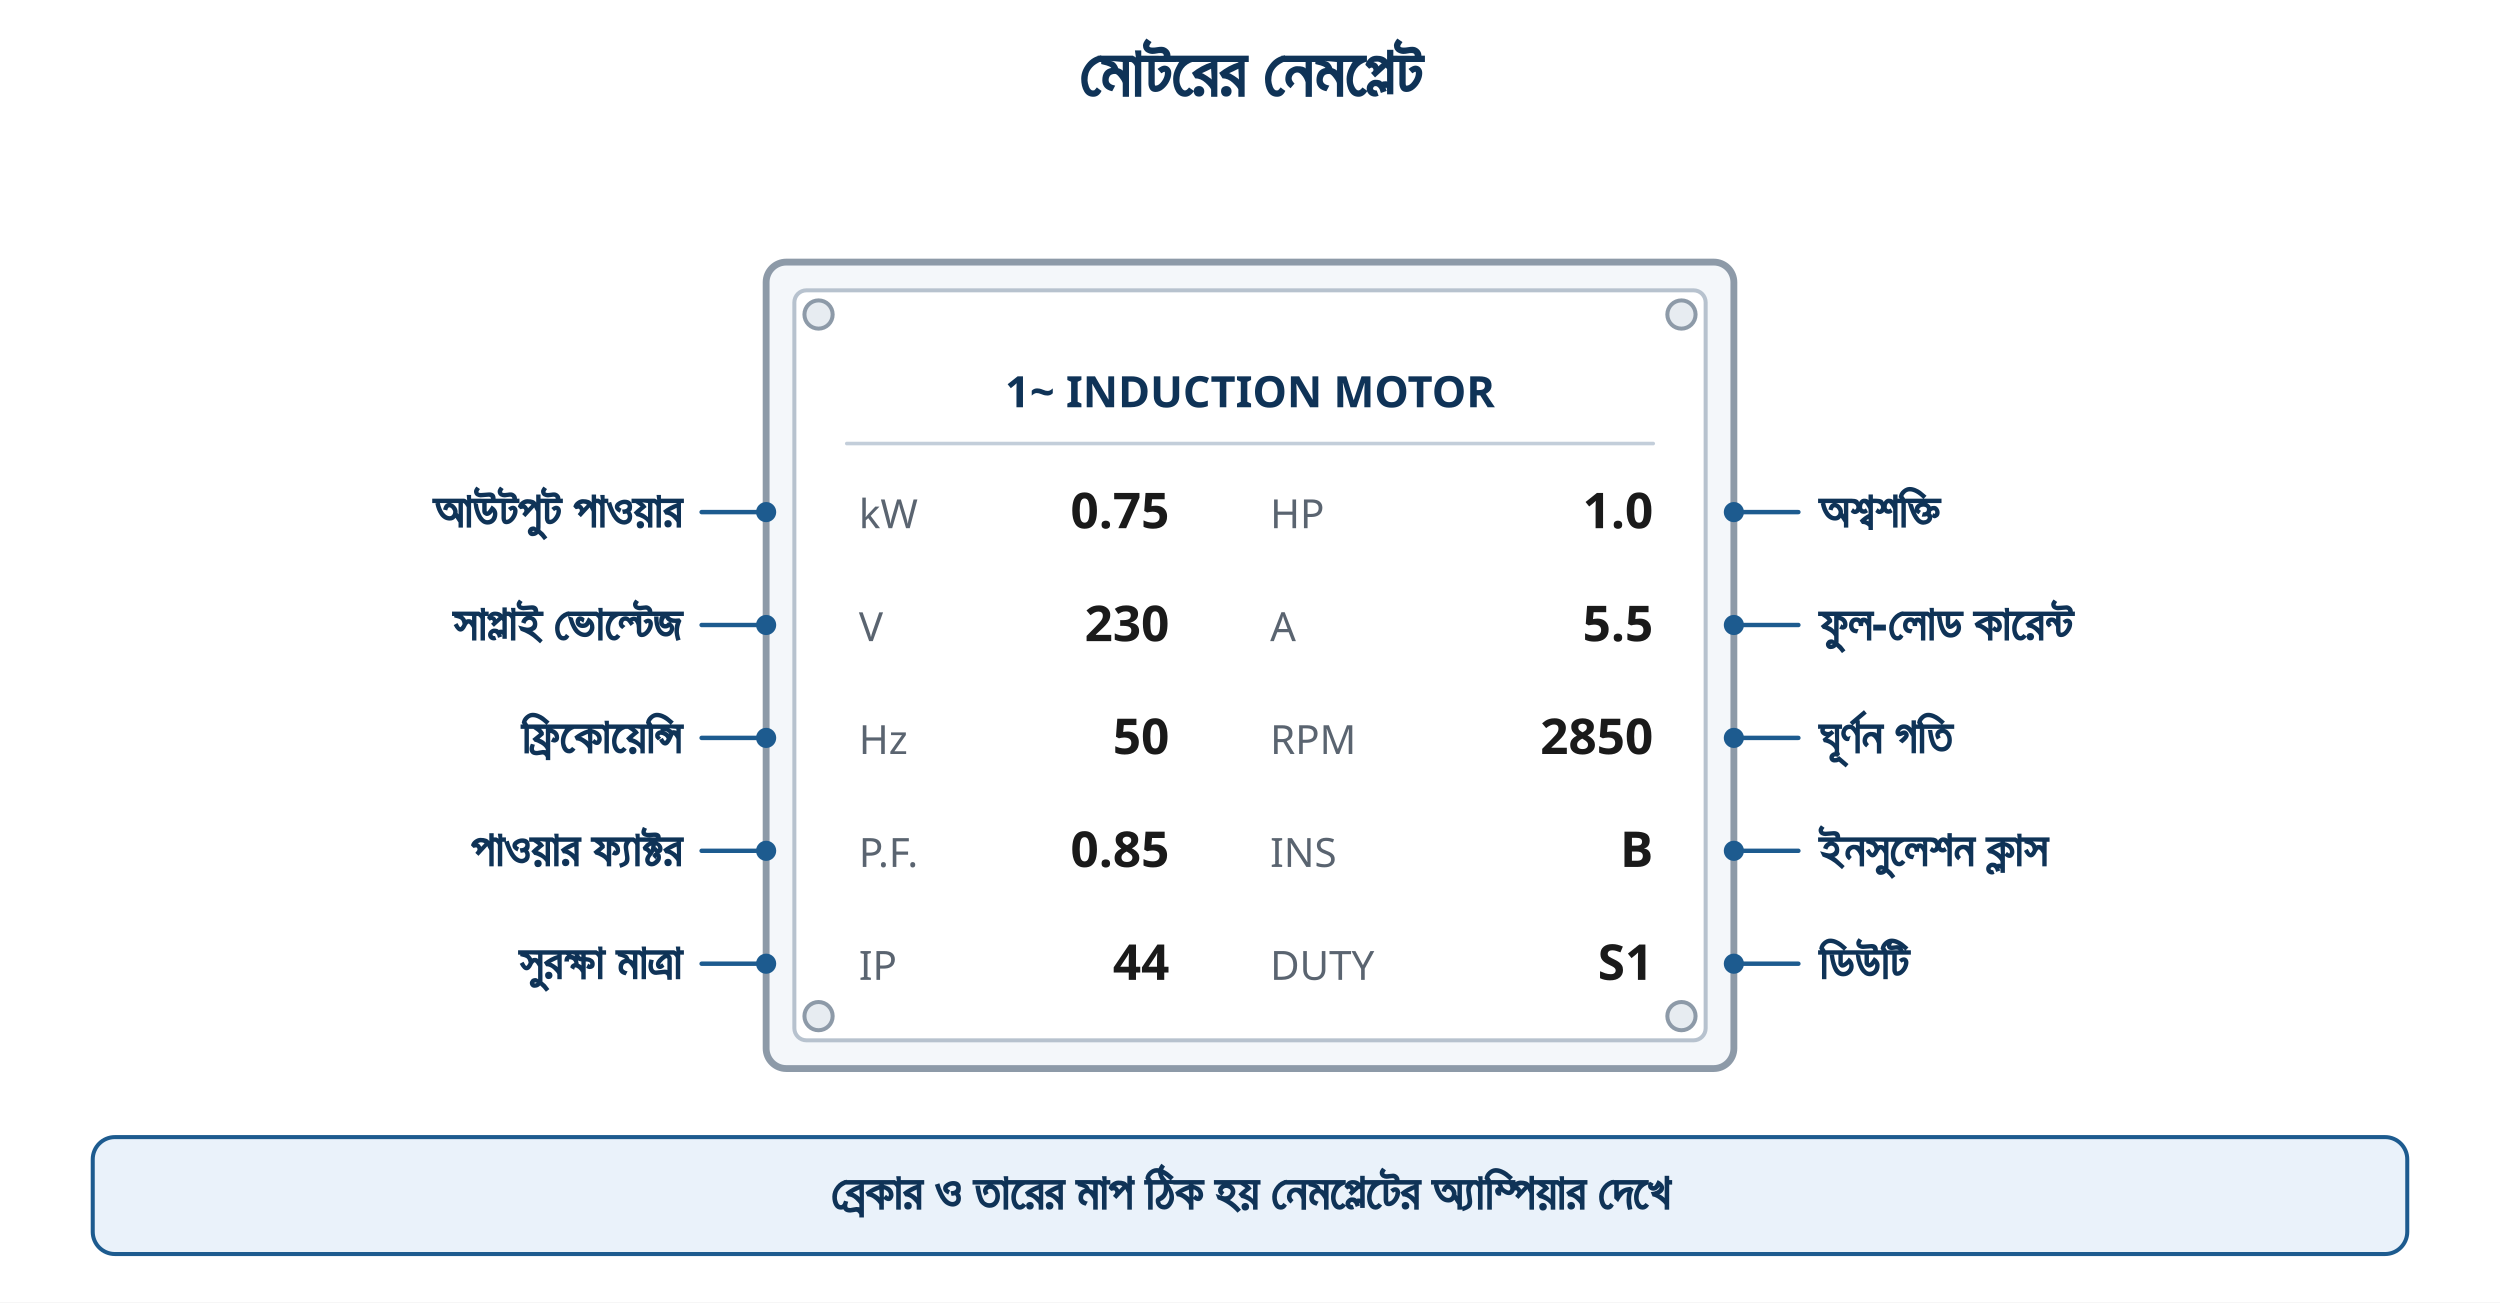
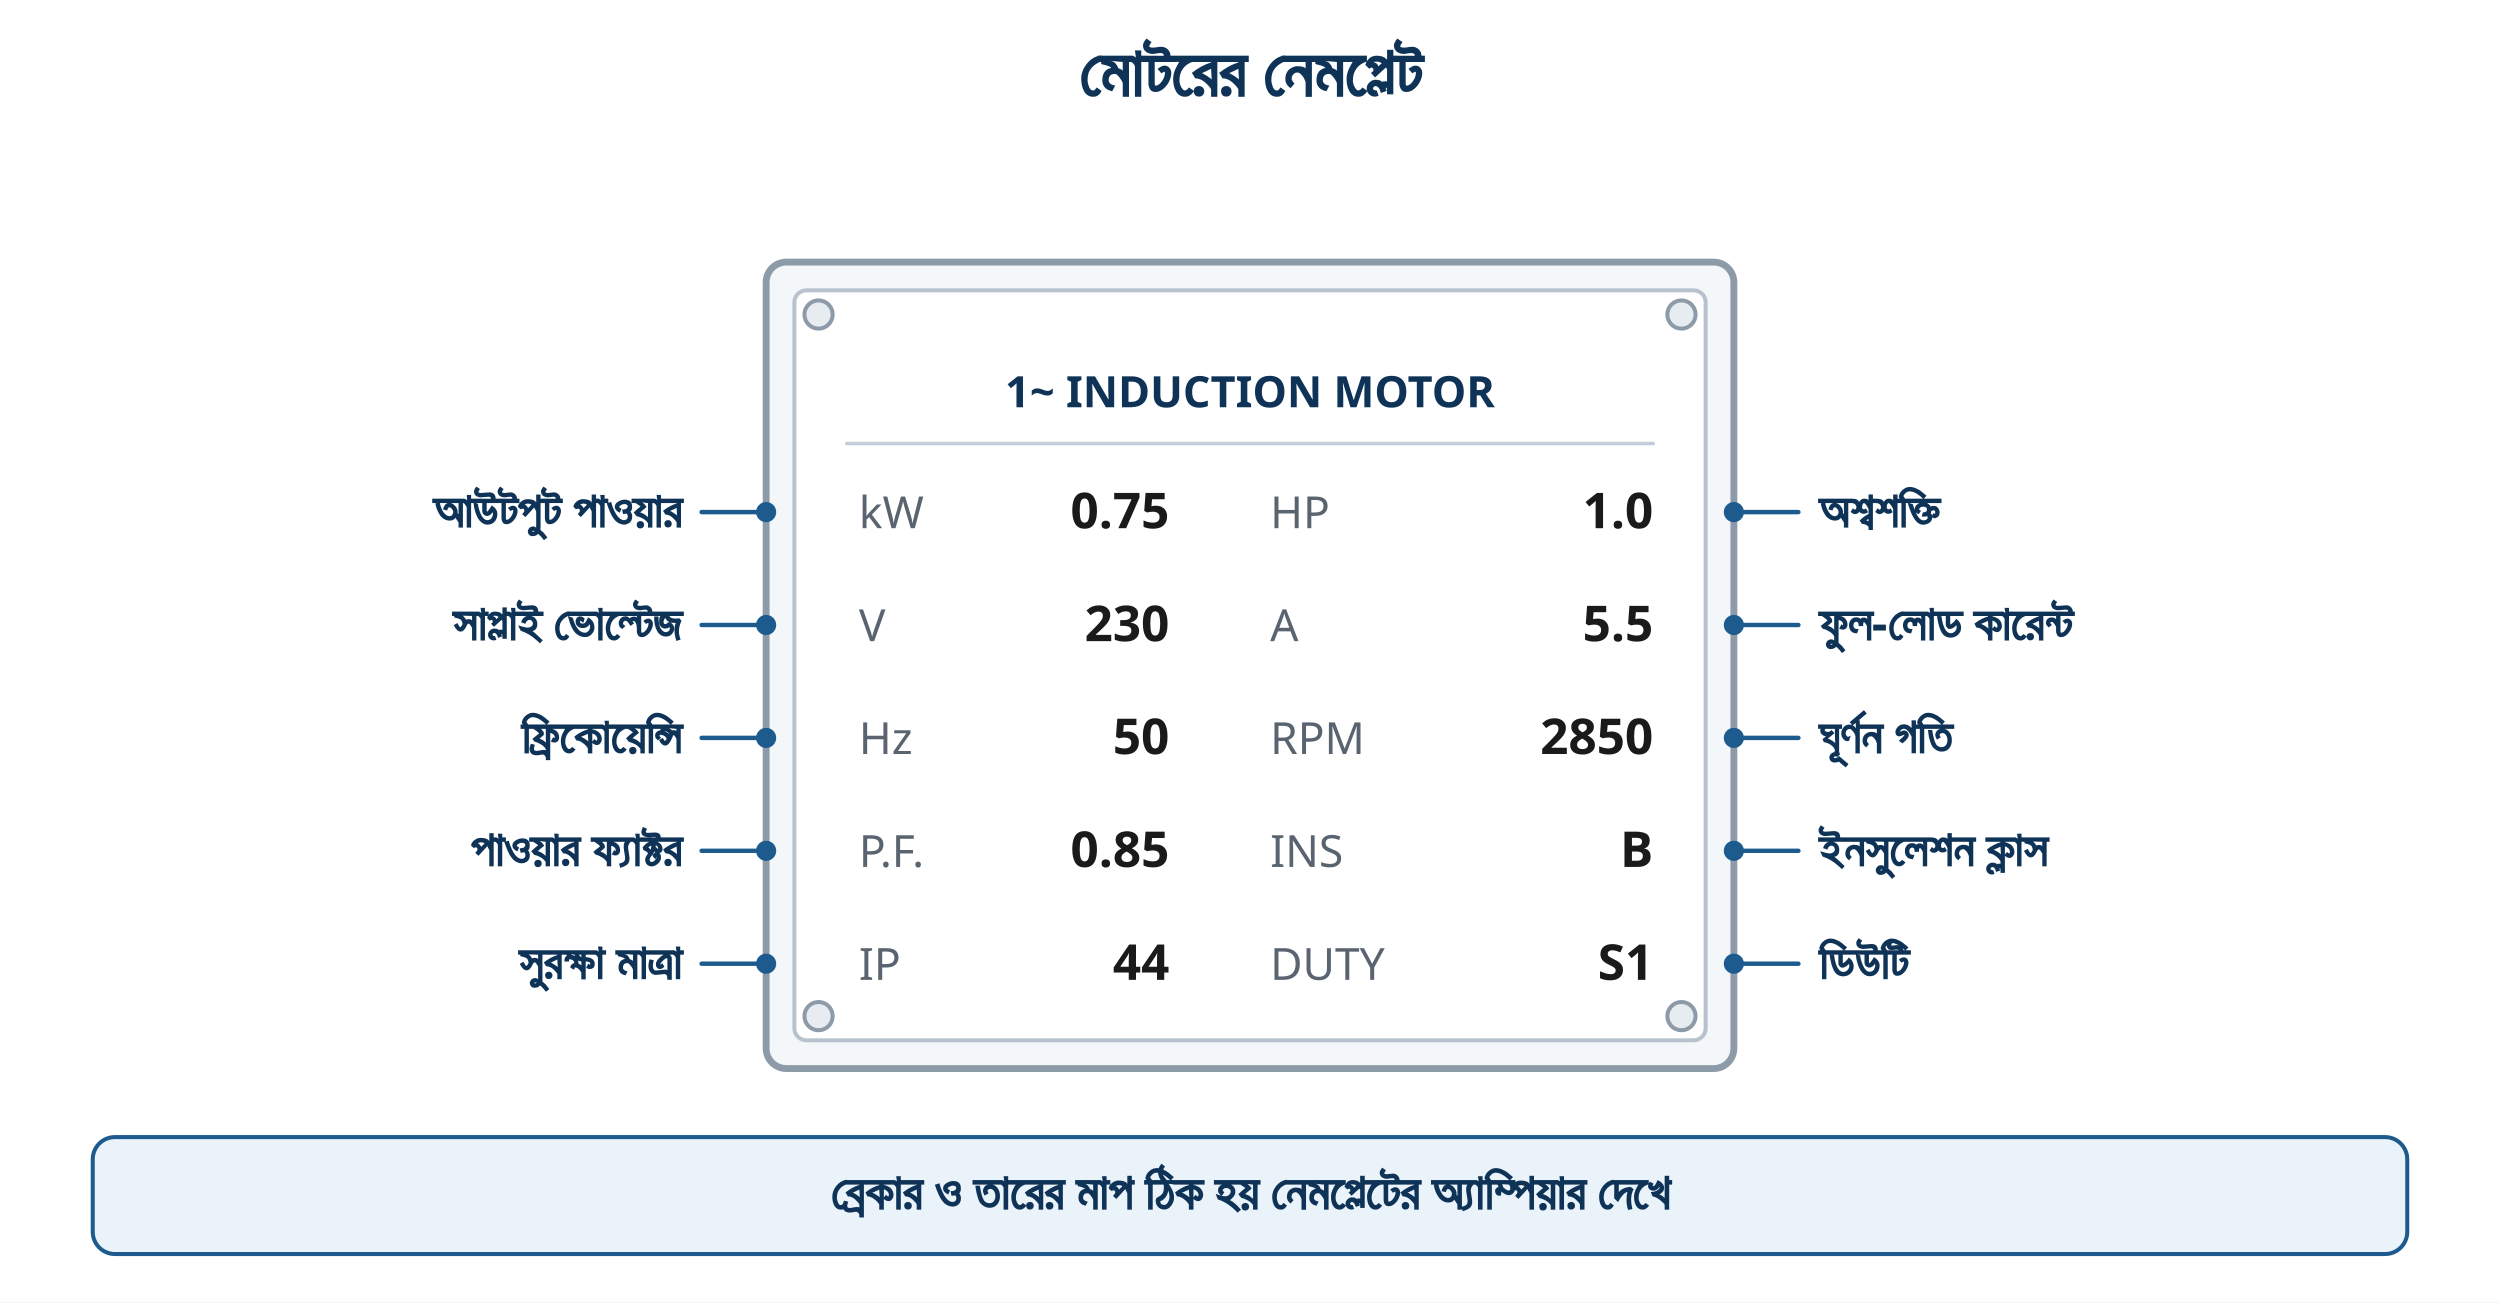
<svg xmlns="http://www.w3.org/2000/svg" width="1240" height="646" viewBox="0 0 1240 646">
  <rect width="1240" height="646" fill="#FFFFFF" />
  <text x="620.0" y="48.0" font-family="Kalpurush" font-size="34" font-weight="700" fill="#0F3357" text-anchor="middle">মোটরের নেমপ্লেট</text>
  <rect x="380.0" y="130.0" width="480.0" height="400.0" rx="10" fill="#F4F7FA" stroke="#8D9AA8" stroke-width="3.4" />
  <rect x="394.0" y="144.0" width="452.0" height="372.0" rx="6" fill="#FFFFFF" stroke="#B7C2CE" stroke-width="2" />
  <circle cx="406.0" cy="156.0" r="7.0" fill="#E7ECF1" stroke="#8D9AA8" stroke-width="2" />
  <circle cx="834.0" cy="156.0" r="7.0" fill="#E7ECF1" stroke="#8D9AA8" stroke-width="2" />
  <circle cx="406.0" cy="504.0" r="7.0" fill="#E7ECF1" stroke="#8D9AA8" stroke-width="2" />
  <circle cx="834.0" cy="504.0" r="7.0" fill="#E7ECF1" stroke="#8D9AA8" stroke-width="2" />
  <text x="620.0" y="202.0" font-family="Kalpurush" font-size="21.5" font-weight="700" fill="#0F3357" text-anchor="middle">1~ INDUCTION MOTOR</text>
  <line x1="420.0" y1="220.0" x2="820.0" y2="220.0" stroke="#C3CEDA" stroke-width="1.8" stroke-linecap="round" />
-   <text x="426.0" y="262.0" font-family="Kalpurush" font-size="20" font-weight="400" fill="#5A6470" text-anchor="start">kW</text>
+   <text x="426.0" y="262.0" font-family="Kalpurush" font-size="22" font-weight="400" fill="#5A6470" text-anchor="start">kW</text>
  <text x="580.0" y="262.0" font-family="Kalpurush" font-size="24.5" font-weight="700" fill="#1A1A1A" text-anchor="end">0.75</text>
-   <text x="630.0" y="262.0" font-family="Kalpurush" font-size="20" font-weight="400" fill="#5A6470" text-anchor="start">HP</text>
+   <text x="630.0" y="262.0" font-family="Kalpurush" font-size="22" font-weight="400" fill="#5A6470" text-anchor="start">HP</text>
  <text x="820.0" y="262.0" font-family="Kalpurush" font-size="24.5" font-weight="700" fill="#1A1A1A" text-anchor="end">1.0</text>
-   <text x="426.0" y="318.0" font-family="Kalpurush" font-size="20" font-weight="400" fill="#5A6470" text-anchor="start">V</text>
+   <text x="426.0" y="318.0" font-family="Kalpurush" font-size="22" font-weight="400" fill="#5A6470" text-anchor="start">V</text>
  <text x="580.0" y="318.0" font-family="Kalpurush" font-size="24.5" font-weight="700" fill="#1A1A1A" text-anchor="end">230</text>
-   <text x="630.0" y="318.0" font-family="Kalpurush" font-size="20" font-weight="400" fill="#5A6470" text-anchor="start">A</text>
+   <text x="630.0" y="318.0" font-family="Kalpurush" font-size="22" font-weight="400" fill="#5A6470" text-anchor="start">A</text>
  <text x="820.0" y="318.0" font-family="Kalpurush" font-size="24.5" font-weight="700" fill="#1A1A1A" text-anchor="end">5.5</text>
-   <text x="426.0" y="374.0" font-family="Kalpurush" font-size="20" font-weight="400" fill="#5A6470" text-anchor="start">Hz</text>
+   <text x="426.0" y="374.0" font-family="Kalpurush" font-size="22" font-weight="400" fill="#5A6470" text-anchor="start">Hz</text>
  <text x="580.0" y="374.0" font-family="Kalpurush" font-size="24.5" font-weight="700" fill="#1A1A1A" text-anchor="end">50</text>
-   <text x="630.0" y="374.0" font-family="Kalpurush" font-size="20" font-weight="400" fill="#5A6470" text-anchor="start">RPM</text>
+   <text x="630.0" y="374.0" font-family="Kalpurush" font-size="22" font-weight="400" fill="#5A6470" text-anchor="start">RPM</text>
  <text x="820.0" y="374.0" font-family="Kalpurush" font-size="24.5" font-weight="700" fill="#1A1A1A" text-anchor="end">2850</text>
-   <text x="426.0" y="430.0" font-family="Kalpurush" font-size="20" font-weight="400" fill="#5A6470" text-anchor="start">P.F.</text>
+   <text x="426.0" y="430.0" font-family="Kalpurush" font-size="22" font-weight="400" fill="#5A6470" text-anchor="start">P.F.</text>
  <text x="580.0" y="430.0" font-family="Kalpurush" font-size="24.5" font-weight="700" fill="#1A1A1A" text-anchor="end">0.85</text>
-   <text x="630.0" y="430.0" font-family="Kalpurush" font-size="20" font-weight="400" fill="#5A6470" text-anchor="start">INS</text>
+   <text x="630.0" y="430.0" font-family="Kalpurush" font-size="22" font-weight="400" fill="#5A6470" text-anchor="start">INS</text>
  <text x="820.0" y="430.0" font-family="Kalpurush" font-size="24.5" font-weight="700" fill="#1A1A1A" text-anchor="end">B</text>
-   <text x="426.0" y="486.0" font-family="Kalpurush" font-size="20" font-weight="400" fill="#5A6470" text-anchor="start">IP</text>
+   <text x="426.0" y="486.0" font-family="Kalpurush" font-size="22" font-weight="400" fill="#5A6470" text-anchor="start">IP</text>
  <text x="580.0" y="486.0" font-family="Kalpurush" font-size="24.5" font-weight="700" fill="#1A1A1A" text-anchor="end">44</text>
-   <text x="630.0" y="486.0" font-family="Kalpurush" font-size="20" font-weight="400" fill="#5A6470" text-anchor="start">DUTY</text>
+   <text x="630.0" y="486.0" font-family="Kalpurush" font-size="22" font-weight="400" fill="#5A6470" text-anchor="start">DUTY</text>
  <text x="820.0" y="486.0" font-family="Kalpurush" font-size="24.5" font-weight="700" fill="#1A1A1A" text-anchor="end">S1</text>
  <text x="338.0" y="261.7" font-family="Kalpurush" font-size="24" font-weight="700" fill="#0F3357" text-anchor="end">আউটপুট পাওয়ার</text>
  <path d="M 348.0 254 L 380 254" fill="none" stroke="#1D5B8F" stroke-width="2.2" stroke-linecap="round" stroke-linejoin="round" />
  <circle cx="380.0" cy="254.0" r="5.0" fill="#1D5B8F" stroke="none" stroke-width="2" />
  <text x="338.0" y="317.7" font-family="Kalpurush" font-size="24" font-weight="700" fill="#0F3357" text-anchor="end">সাপ্লাই ভোল্টেজ</text>
  <path d="M 348.0 310 L 380 310" fill="none" stroke="#1D5B8F" stroke-width="2.2" stroke-linecap="round" stroke-linejoin="round" />
  <circle cx="380.0" cy="310.0" r="5.0" fill="#1D5B8F" stroke="none" stroke-width="2" />
  <text x="338.0" y="373.7" font-family="Kalpurush" font-size="24" font-weight="700" fill="#0F3357" text-anchor="end">ফ্রিকোয়েন্সি</text>
  <path d="M 348.0 366 L 380 366" fill="none" stroke="#1D5B8F" stroke-width="2.2" stroke-linecap="round" stroke-linejoin="round" />
  <circle cx="380.0" cy="366.0" r="5.0" fill="#1D5B8F" stroke="none" stroke-width="2" />
  <text x="338.0" y="429.7" font-family="Kalpurush" font-size="24" font-weight="700" fill="#0F3357" text-anchor="end">পাওয়ার ফ্যাক্টর</text>
  <path d="M 348.0 422 L 380 422" fill="none" stroke="#1D5B8F" stroke-width="2.2" stroke-linecap="round" stroke-linejoin="round" />
  <circle cx="380.0" cy="422.0" r="5.0" fill="#1D5B8F" stroke="none" stroke-width="2" />
  <text x="338.0" y="485.7" font-family="Kalpurush" font-size="24" font-weight="700" fill="#0F3357" text-anchor="end">সুরক্ষা মাত্রা</text>
  <path d="M 348.0 478 L 380 478" fill="none" stroke="#1D5B8F" stroke-width="2.2" stroke-linecap="round" stroke-linejoin="round" />
  <circle cx="380.0" cy="478.0" r="5.0" fill="#1D5B8F" stroke="none" stroke-width="2" />
  <text x="902.0" y="261.7" font-family="Kalpurush" font-size="24" font-weight="700" fill="#0F3357" text-anchor="start">অশ্বশক্তি</text>
  <path d="M 892 254 L 860 254" fill="none" stroke="#1D5B8F" stroke-width="2.2" stroke-linecap="round" stroke-linejoin="round" />
  <circle cx="860.0" cy="254.0" r="5.0" fill="#1D5B8F" stroke="none" stroke-width="2" />
  <text x="902.0" y="317.7" font-family="Kalpurush" font-size="24" font-weight="700" fill="#0F3357" text-anchor="start">ফুল-লোড কারেন্ট</text>
  <path d="M 892 310 L 860 310" fill="none" stroke="#1D5B8F" stroke-width="2.2" stroke-linecap="round" stroke-linejoin="round" />
  <circle cx="860.0" cy="310.0" r="5.0" fill="#1D5B8F" stroke="none" stroke-width="2" />
  <text x="902.0" y="373.7" font-family="Kalpurush" font-size="24" font-weight="700" fill="#0F3357" text-anchor="start">ঘূর্ণন গতি</text>
  <path d="M 892 366 L 860 366" fill="none" stroke="#1D5B8F" stroke-width="2.2" stroke-linecap="round" stroke-linejoin="round" />
  <circle cx="860.0" cy="366.0" r="5.0" fill="#1D5B8F" stroke="none" stroke-width="2" />
  <text x="902.0" y="429.7" font-family="Kalpurush" font-size="24" font-weight="700" fill="#0F3357" text-anchor="start">ইনসুলেশন ক্লাস</text>
  <path d="M 892 422 L 860 422" fill="none" stroke="#1D5B8F" stroke-width="2.2" stroke-linecap="round" stroke-linejoin="round" />
  <circle cx="860.0" cy="422.0" r="5.0" fill="#1D5B8F" stroke="none" stroke-width="2" />
  <text x="902.0" y="485.7" font-family="Kalpurush" font-size="24" font-weight="700" fill="#0F3357" text-anchor="start">ডিউটি</text>
  <path d="M 892 478 L 860 478" fill="none" stroke="#1D5B8F" stroke-width="2.2" stroke-linecap="round" stroke-linejoin="round" />
  <circle cx="860.0" cy="478.0" r="5.0" fill="#1D5B8F" stroke="none" stroke-width="2" />
  <rect x="46.0" y="564.0" width="1148.0" height="58.0" rx="11" fill="#EAF2FA" stroke="#1D5B8F" stroke-width="2" />
  <text x="620.0" y="600.0" font-family="Kalpurush" font-size="24.5" font-weight="700" fill="#0F3357" text-anchor="middle">ব্রেকার ও তারের মাপ ঠিক হয় নেমপ্লেটের অ্যাম্পিয়ার দেখে</text>
</svg>
